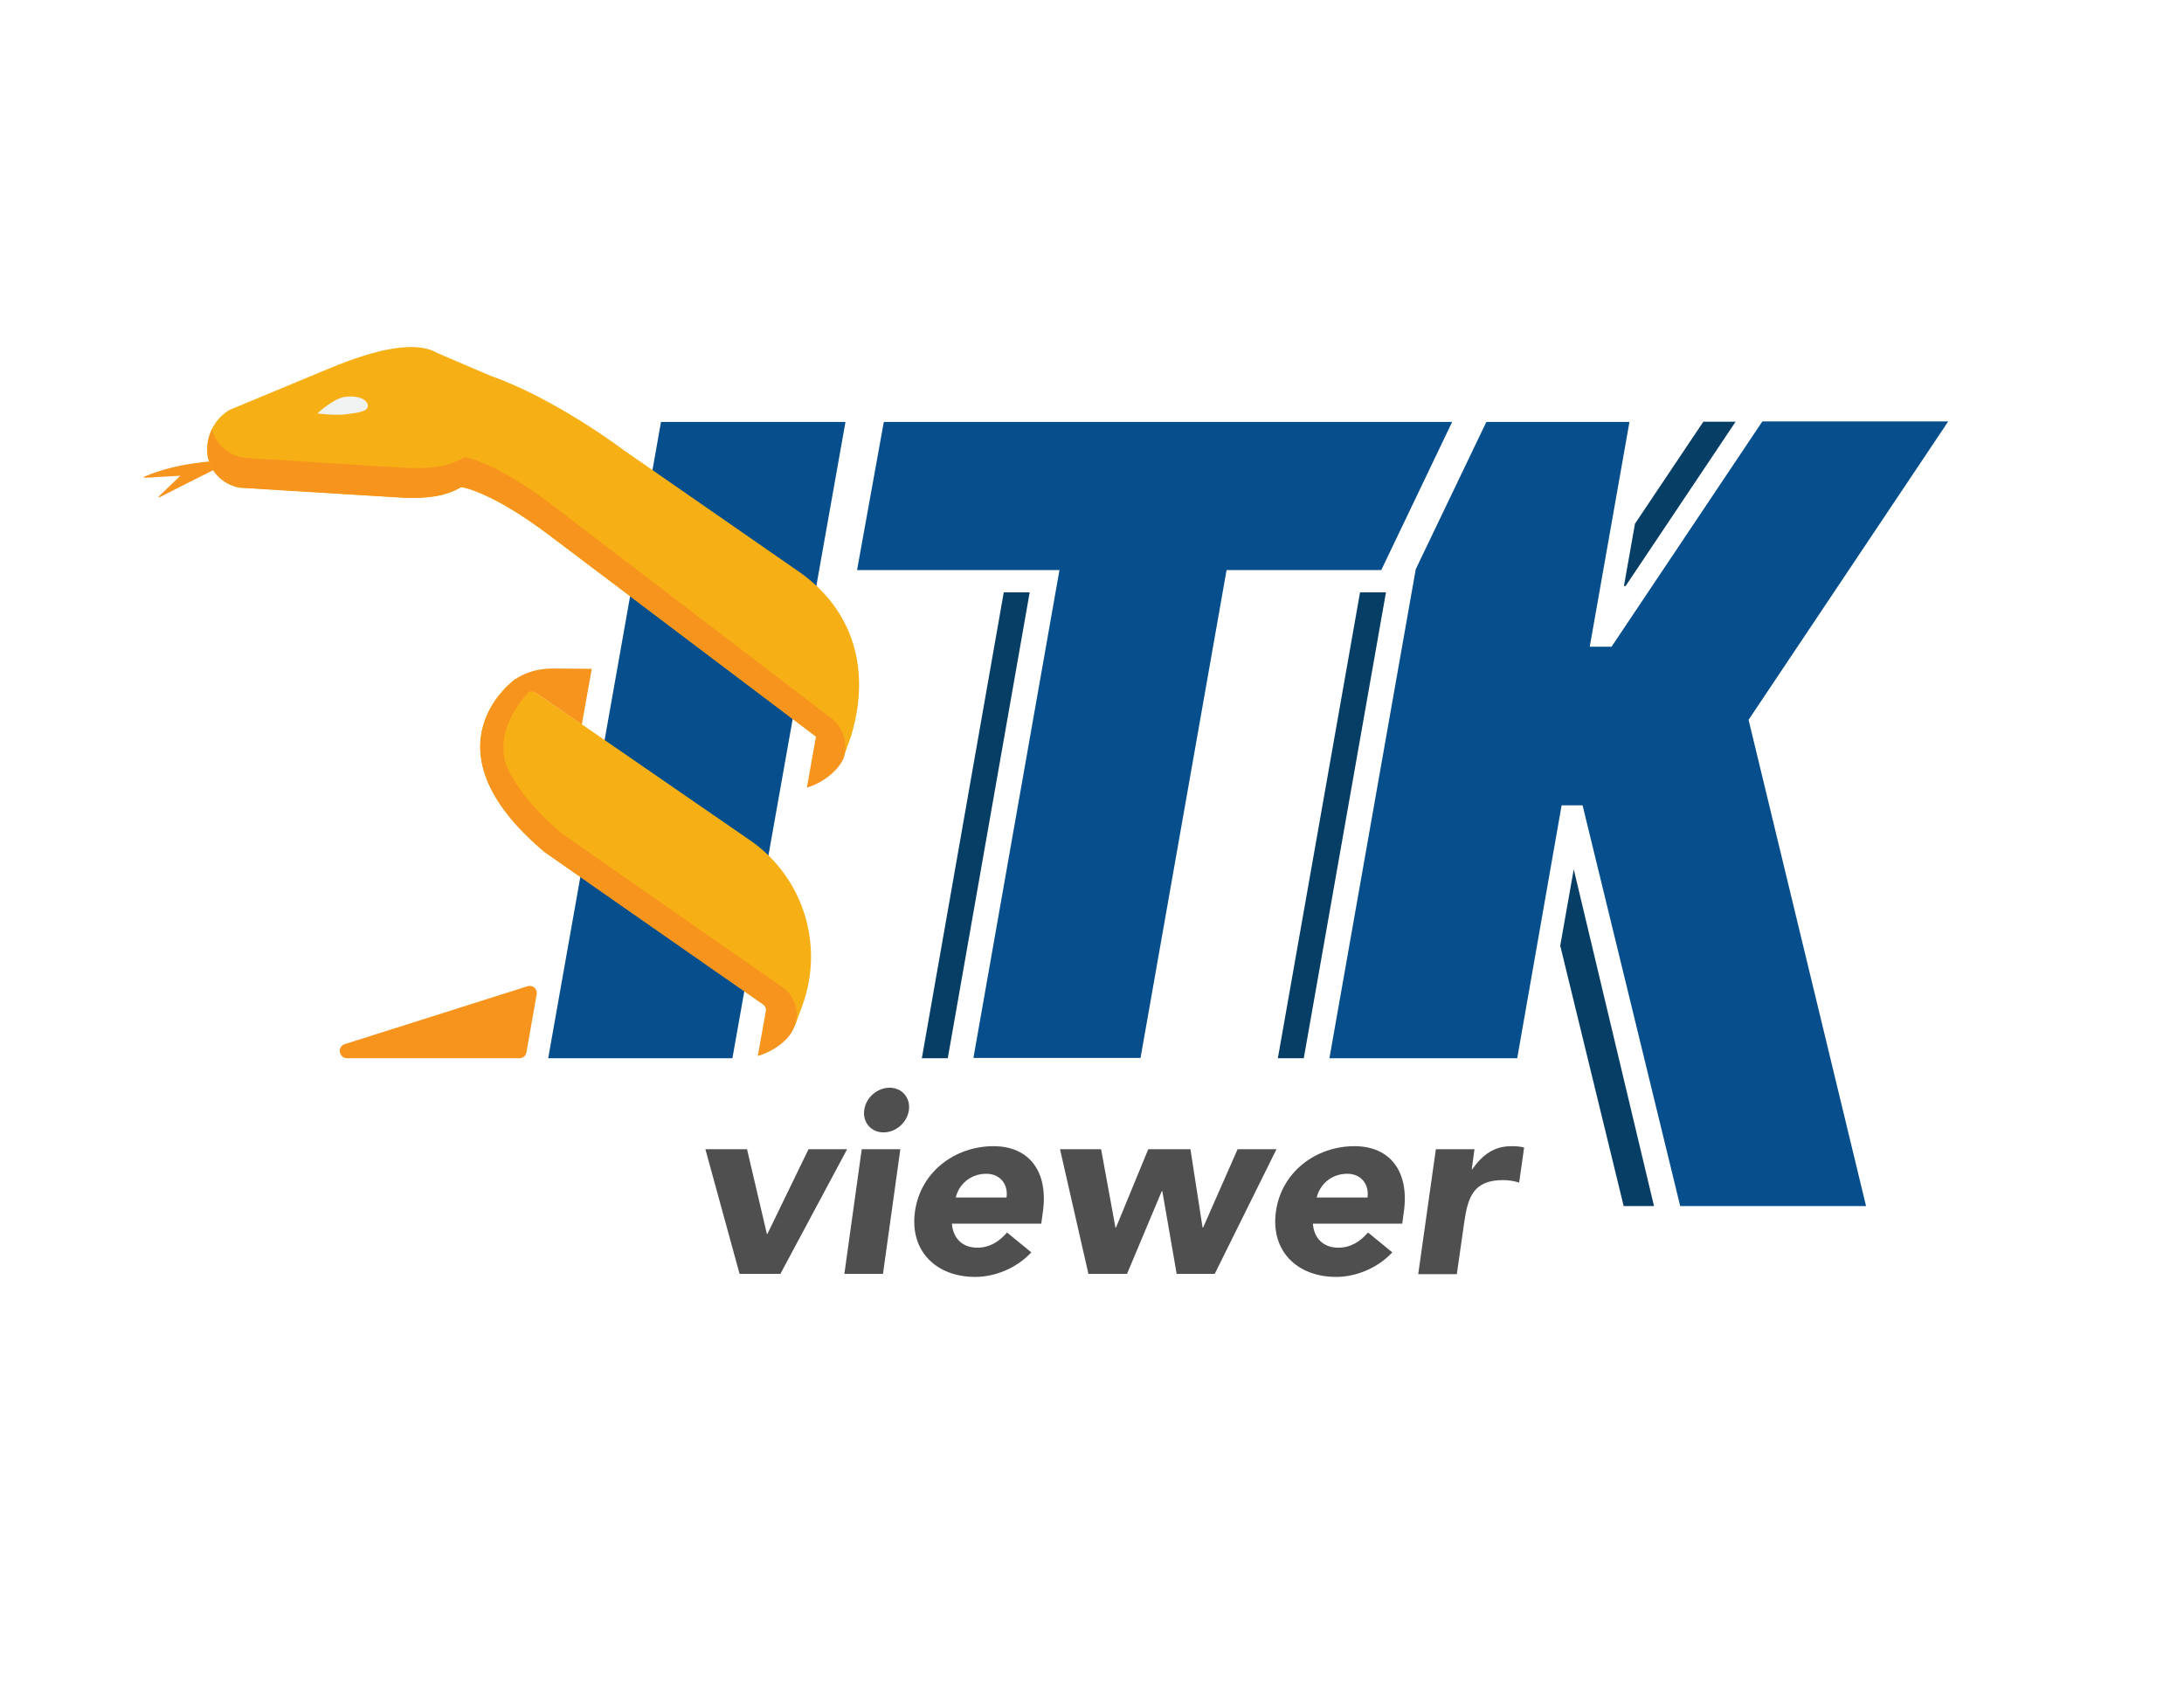
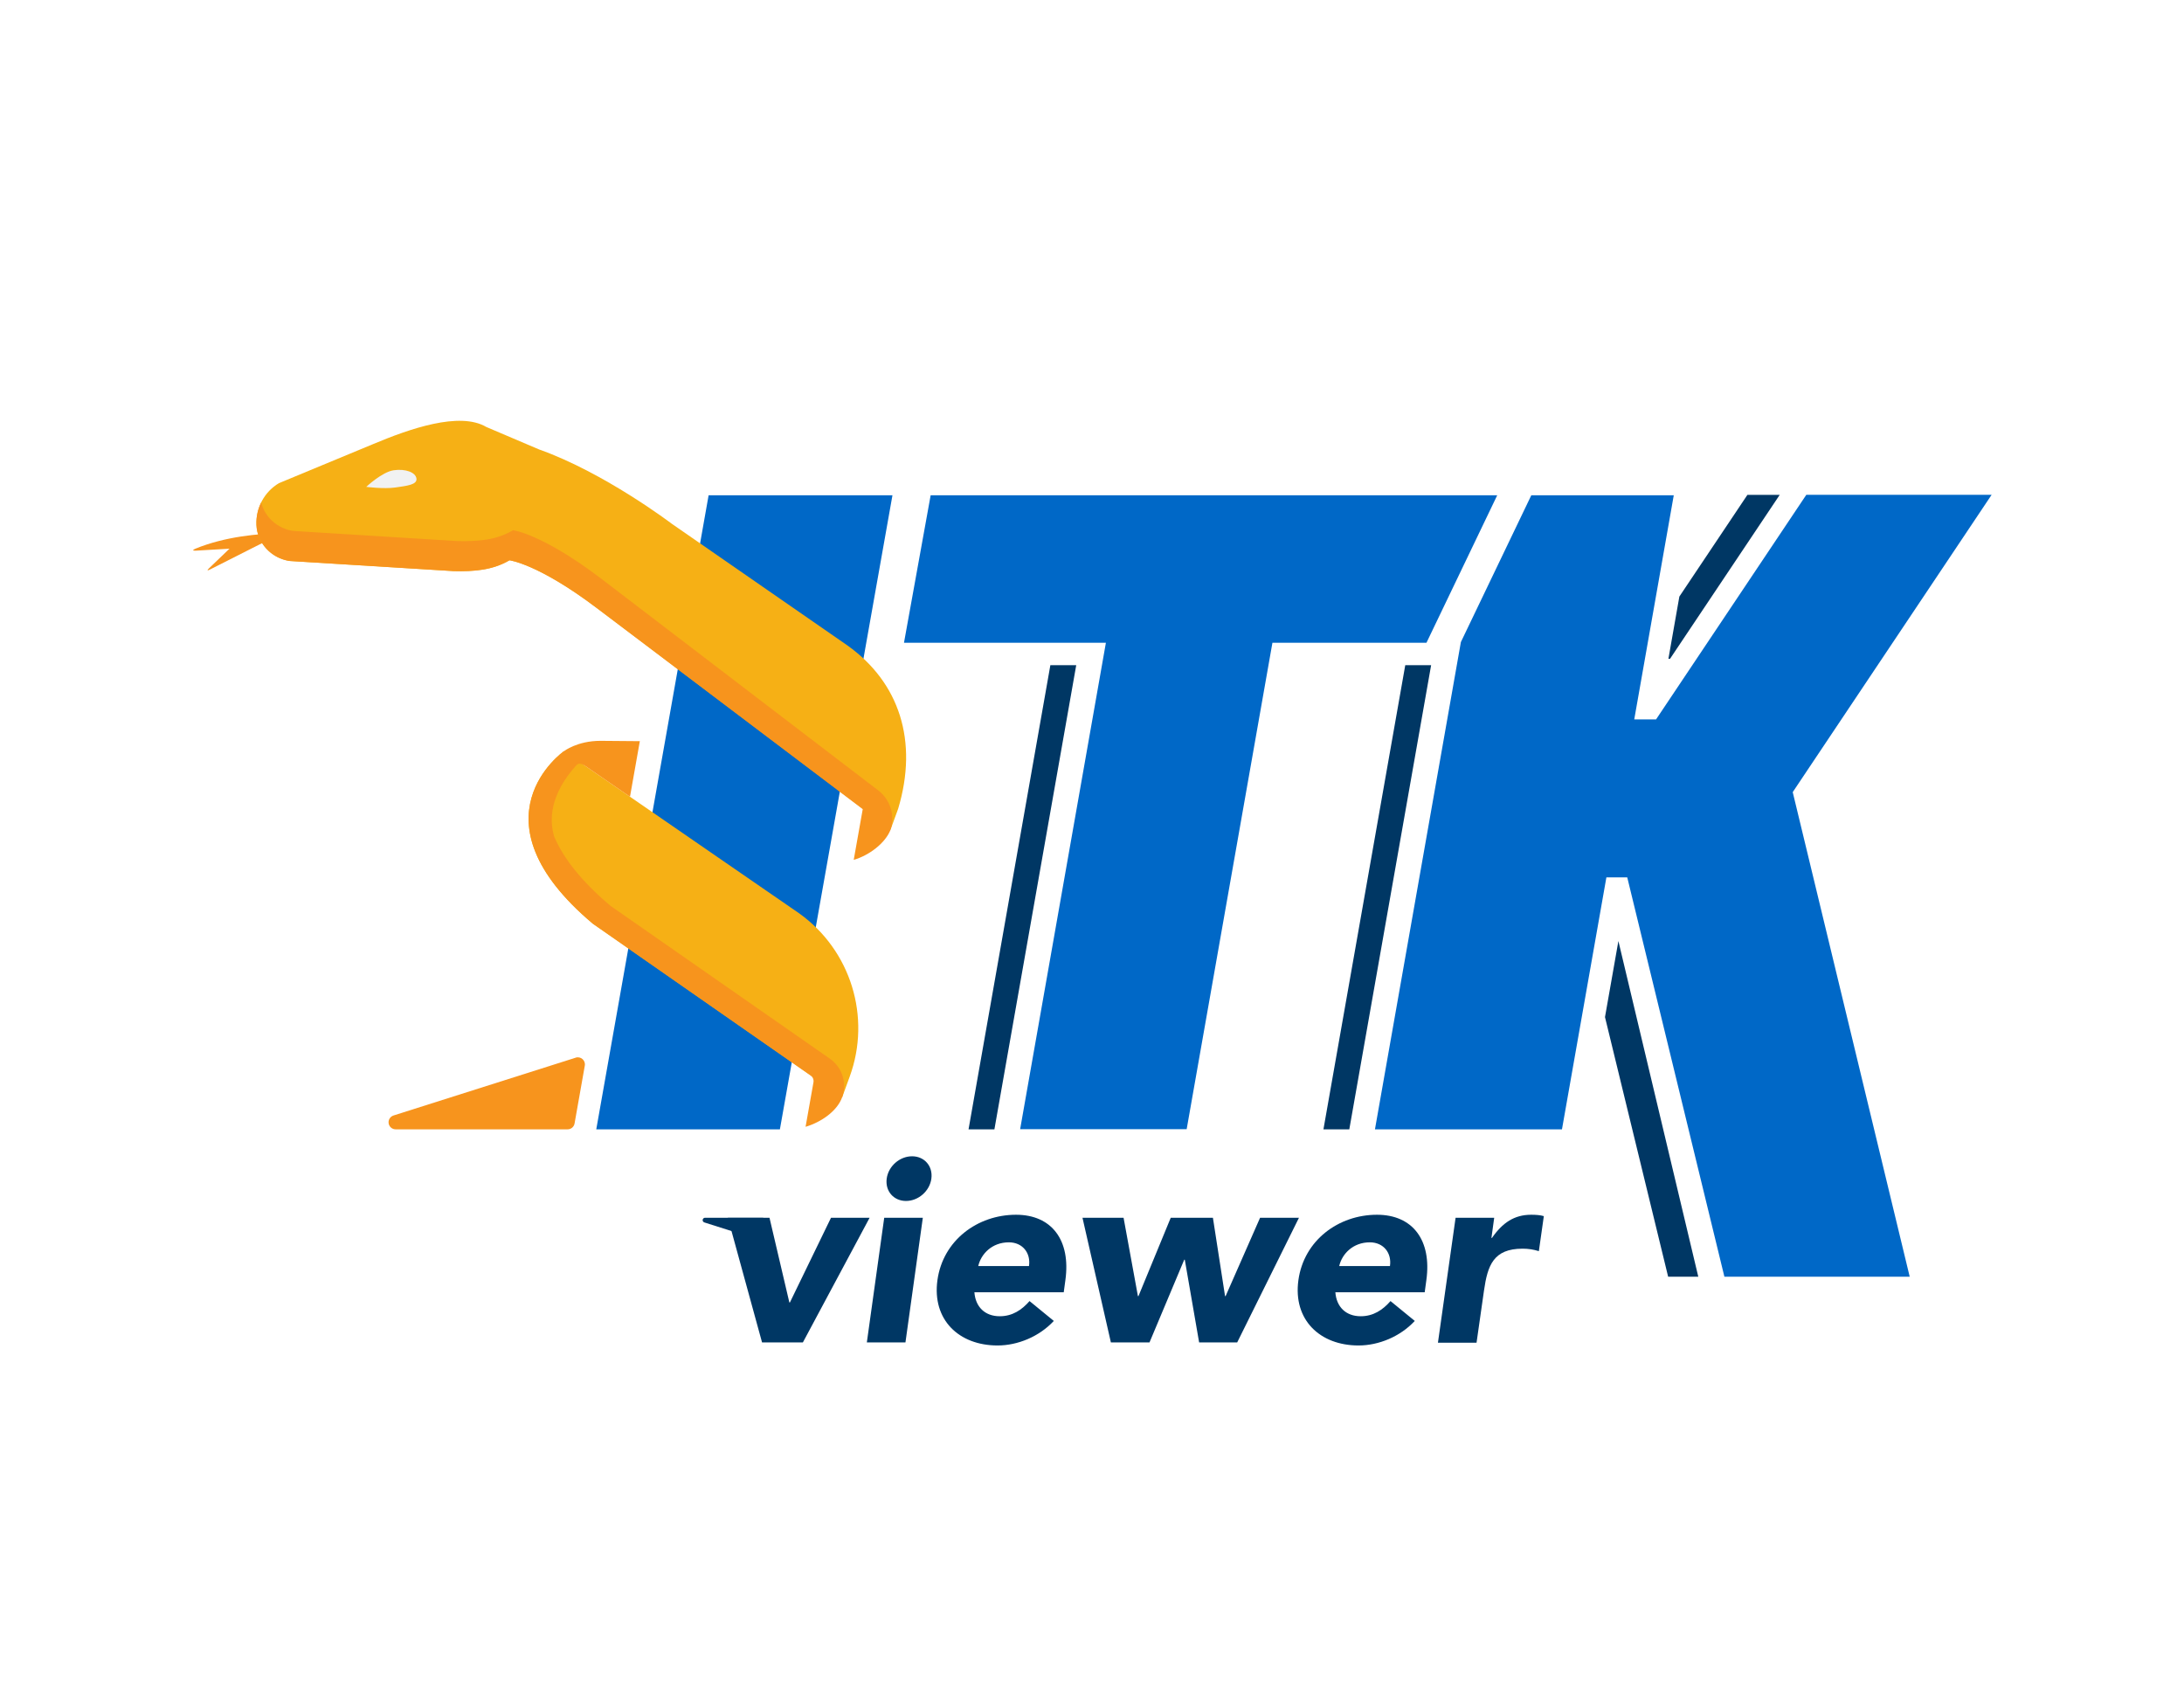
- <svg xmlns="http://www.w3.org/2000/svg" version="1.1" id="Layer_1" x="0px" y="0px" viewBox="0 0 792 612" style="enable-background:new 0 0 792 612;" xml:space="preserve">
-   <style type="text/css">
- 	.st0{fill:#064F8C;}
- 	.st1{fill:#F7941D;}
- 	.st2{fill:#073E66;}
- 	.st3{fill:#F6B015;}
- 	.st4{fill:#F1F2F2;}
- 	.st5{fill:#4F4F4F;}
- </style>
-   <polygon class="st0" points="239.7,153 198.8,383.7 265.6,383.7 306.6,153 " />
-   <path class="st1" d="M191.3,357.6l-66.3,21c-1.3,0.4-2.1,1.8-1.7,3.1h0c0.3,1.2,1.3,2,2.5,2h62.6c1.3,0,2.3-0.9,2.5-2.1l3.7-21  C195,358.6,193.2,357,191.3,357.6z" />
-   <polygon class="st2" points="334.3,383.7 343.7,383.7 373.4,214.8 364,214.8 " />
-   <polygon class="st2" points="463.4,383.7 472.8,383.7 502.6,214.8 493.2,214.8 " />
-   <polygon class="st2" points="570.7,315.2 565.8,342.9 588.8,437.3 599.8,437.3 " />
-   <polygon class="st2" points="629.4,152.9 617.7,152.9 592.9,189.9 588.9,212.5 589.5,212.5 " />
-   <polygon class="st0" points="526.6,153 320.5,153 310.8,206.7 384.2,206.7 353,383.6 413.6,383.6 444.8,206.7 500.9,206.7 " />
-   <path class="st3" d="M187,246.1l85.6,59c18.8,13.4,26.3,37.7,18.4,59.4l-2.8,7.6l-90.7-63.2C152,270.6,187,246.1,187,246.1z" />
-   <polygon class="st0" points="706.5,152.8 639.1,152.8 584.4,234.5 576.5,234.5 590.9,153 539,153 513.4,206.4 482.1,383.7   550.2,383.7 566.3,292 573.9,292 609.3,437.3 676.7,437.3 634.1,261 " />
-   <path class="st1" d="M53.1,173.2l12.3-0.7l-7.4,7.1c-0.8,0.8-0.7,1,0.3,0.5c6.3-3.3,26.2-13.2,26.2-13.2c-8.5,0.1-20.8,1.2-31.6,5.7  C51.8,172.9,51.9,173.2,53.1,173.2z" />
-   <path class="st3" d="M290.3,207.7l-64-44.4c0,0-24.5-18.6-48.3-27c0,0-19.2-8.2-19.2-8.2c0,0,0,0,0,0c-9.7-5.8-28.1,0.7-41.1,6.2  c0,0-34.4,14.3-34.4,14.3c-5.3,3.1-8.4,8.9-8.2,15c0,0,0,0.1,0,0.1c0.3,6.7,5.5,12.1,12.1,13.1l59.6,3.7c7.7,0.2,14.3-0.3,20.4-3.9  l0,0c0,0,10.3,1.2,31.6,17.2l0,0l107,80.7c0,0,0.1,0,0.1,0l2.7-7.5C316.1,242.3,309,221.1,290.3,207.7z" />
-   <path class="st1" d="M301.4,260.4L200.1,183l0,0c-21.2-16-31.6-17.2-31.6-17.2c-6.1,3.6-12.6,4.1-20.4,3.9L88.5,166  c-5.7-0.8-10.3-5-11.6-10.3c-1.2,2.5-1.8,5.2-1.7,8c0,0,0,0.1,0,0.1c0.3,6.5,5.2,11.8,11.5,13c0.4,0.1,0.8,0.1,1.2,0.1l59,3.6  c7.5,0.2,14.3-0.3,20.4-3.9c0,0,10.3,1.2,31.6,17.2l0,0l97,73.3l-3.3,18.5c5.7-1.7,11.4-6.1,13.4-10.8c0,0,0,0,0-0.1  C307.6,269.5,305.8,263.7,301.4,260.4z" />
-   <path class="st4" d="M115.1,149.9c0,0,5.7-5.4,10-6c4.3-0.6,7.9,0.7,8.3,3c0.3,2.3-3.4,2.7-7.7,3.3  C121.5,150.8,115.1,149.9,115.1,149.9z" />
-   <path class="st1" d="M283.8,358L204,302.4c-11-9.2-17.3-17.7-20.5-25.1c-1.9-6.2-1.7-15.3,8-26.1c0.8-0.8,1.7-0.8,3.6,0.5l0,0  l15.9,11l3.6-20.2l-14.3-0.1c-8.4,0-13.3,3.8-13.3,3.8s-35,24.5,10.5,62.8l79.2,55.2c0.8,0.6,1.2,1.5,1,2.5l-2.9,16.2  c5.7-1.7,11.5-5.7,13.3-10.7C290.1,366.9,288.3,361.1,283.8,358z" />
-   <g>
-     <path class="st5" d="M255.8,416.7h15.1l7.2,30.7h0.2l14.9-30.7h14L283,461.9h-14.8L255.8,416.7z" />
-     <path class="st5" d="M312.5,416.7h14l-6.3,45.2h-14L312.5,416.7z M322.6,394.4c4.5,0,7.6,3.6,7,8.1s-4.7,8.1-9.2,8.1   c-4.5,0-7.6-3.6-7-8.1C314,398,318.1,394.4,322.6,394.4z" />
-     <path class="st5" d="M374,454.1c-5.3,5.7-13.1,8.9-20.4,8.9c-14,0-23.8-9.3-21.8-23.7c2-14.4,14.5-23.7,28.5-23.7   c13,0,19.9,9.3,17.9,23.7l-0.6,4.4h-32.4c0.4,5.3,3.8,8.7,9.2,8.7c4.6,0,8-2.3,10.8-5.5L374,454.1z M365,434.2   c0.7-4.7-2.3-8.6-7.3-8.6c-6.1,0-10.1,4.2-11.1,8.6H365z" />
-     <path class="st5" d="M384.4,416.7h14.9l5.2,28.4h0.2l11.7-28.4h15.3l4.4,28.4h0.2l12.5-28.4h14.1l-22.4,45.2h-13.8l-5.2-30h-0.2   l-12.6,30h-14L384.4,416.7z" />
-     <path class="st5" d="M504.9,454.1c-5.3,5.7-13.1,8.9-20.4,8.9c-14,0-23.8-9.3-21.8-23.7c2-14.4,14.5-23.7,28.5-23.7   c13,0,19.9,9.3,17.9,23.7l-0.6,4.4h-32.4c0.4,5.3,3.8,8.7,9.2,8.7c4.6,0,8-2.3,10.8-5.5L504.9,454.1z M495.9,434.2   c0.7-4.7-2.3-8.6-7.3-8.6c-6.1,0-10.1,4.2-11.1,8.6H495.9z" />
-     <path class="st5" d="M520.7,416.7h14l-1,7.3h0.2c3.8-5.5,8.1-8.4,14.2-8.4c1.6,0,3.3,0.1,4.6,0.5l-1.8,12.7   c-1.9-0.6-3.8-0.9-5.9-0.9c-10.6,0-12.7,6.1-14,15.2l-2.7,18.9h-14L520.7,416.7z" />
-   </g>
+ <svg xmlns="http://www.w3.org/2000/svg" id="Layer_1" data-name="Layer 1" viewBox="0 0 792 612">
+   <defs>
+     <style>
+       .cls-1 {
+         fill: #003764;
+       }
+ 
+       .cls-1, .cls-2, .cls-3, .cls-4, .cls-5 {
+         stroke-width: 0px;
+       }
+ 
+       .cls-2 {
+         fill: #f7941d;
+       }
+ 
+       .cls-3 {
+         fill: #f6b015;
+       }
+ 
+       .cls-4 {
+         fill: #0068c7;
+       }
+ 
+       .cls-5 {
+         fill: #f1f2f2;
+       }
+     </style>
+   </defs>
+   <polygon class="cls-4" points="256.97 179.58 216.23 409.49 282.82 409.49 323.64 179.58 256.97 179.58" />
+   <path class="cls-2" d="M208.76,383.51l-66.06,20.96c-1.29.41-2.05,1.76-1.72,3.07h0c.29,1.15,1.32,1.95,2.5,1.95h62.35c1.25,0,2.32-.9,2.53-2.13l3.71-20.96c.34-1.91-1.47-3.49-3.31-2.9Z" />
+   <polygon class="cls-1" points="351.23 409.49 360.61 409.49 390.28 241.19 380.9 241.19 351.23 409.49" />
+   <polygon class="cls-1" points="479.93 409.49 489.31 409.49 518.98 241.19 509.6 241.19 479.93 409.49" />
+   <polygon class="cls-1" points="586.89 341.21 582.03 368.79 604.93 462.92 615.86 462.92 586.89 341.21" />
+   <polygon class="cls-1" points="645.39 179.43 633.68 179.43 609 216.31 605.03 238.87 605.62 238.87 645.39 179.43" />
+   <polygon class="cls-4" points="542.95 179.58 337.49 179.58 327.82 233.06 401.04 233.06 369.94 409.44 430.33 409.44 461.43 233.06 517.29 233.06 542.95 179.58" />
+   <path class="cls-3" d="M204.5,272.38l85.34,58.81c18.7,13.38,26.18,37.57,18.3,59.17l-2.75,7.54-90.39-62.96c-45.4-38.17-10.5-62.56-10.5-62.56Z" />
+   <polygon class="cls-4" points="722.23 179.42 655.03 179.42 600.55 260.85 592.64 260.85 606.97 179.58 555.31 179.58 529.77 232.81 498.61 409.49 566.43 409.49 582.54 318.12 590.1 318.12 625.33 462.92 692.53 462.92 650.11 287.22 722.23 179.42" />
+   <path class="cls-2" d="M70.98,199.67l12.24-.72-7.41,7.1c-.82.79-.67.97.34.45,6.32-3.25,26.13-13.18,26.13-13.18-8.49.13-20.69,1.23-31.47,5.65-1.06.43-.97.77.16.7Z" />
+   <path class="cls-3" d="M307.41,234.1l-63.81-44.2s-24.38-18.53-48.1-26.93c-.01,0-19.12-8.14-19.12-8.14h0c-9.72-5.76-28.01.72-40.94,6.14,0,0-34.29,14.22-34.29,14.22-5.25,3.14-8.38,8.88-8.16,15,0,.05,0,.1,0,.15.29,6.65,5.45,12.07,12.03,13.06l59.41,3.67c7.69.19,14.21-.35,20.33-3.92h0s10.29,1.21,31.46,17.17h0s106.64,80.43,106.64,80.43c.04.03.1.01.12-.04l2.72-7.44c7.39-24.65.4-45.79-18.3-59.17Z" />
+   <path class="cls-2" d="M318.48,286.59l-100.97-77.16h0c-21.17-15.97-31.46-17.17-31.46-17.17-6.12,3.58-12.51,4.1-20.33,3.92l-59.41-3.67c-5.64-.84-10.22-4.95-11.61-10.29-1.2,2.44-1.82,5.18-1.71,7.99,0,.05,0,.1,0,.15.28,6.44,5.14,11.74,11.42,12.95.4.08.81.12,1.22.14l58.8,3.63c7.46.21,14.21-.35,20.33-3.92,0,0,10.29,1.21,31.46,17.17h0s96.64,73.06,96.64,73.06l-3.27,18.4c5.72-1.7,11.38-6.07,13.31-10.8,0,0,.02-.04.05-.13,1.71-5.22-.12-10.94-4.49-14.28Z" />
+   <path class="cls-5" d="M132.82,176.53s5.73-5.41,9.96-6.02,7.92.74,8.24,2.99c.32,2.26-3.4,2.65-7.63,3.26-4.24.61-10.57-.23-10.57-.23Z" />
+   <path class="cls-2" d="M300.96,383.88l-79.52-55.39c-10.94-9.2-17.21-17.59-20.44-25.04-1.86-6.14-1.65-15.27,8.02-25.99.81-.79,1.67-.81,3.57.5h0s15.87,10.93,15.87,10.93l3.57-20.15-14.29-.12c-8.42,0-13.24,3.76-13.24,3.76,0,0-34.9,24.39,10.5,62.56l78.95,55c.81.56,1.21,1.54,1.04,2.51l-2.86,16.12c5.72-1.7,11.44-5.71,13.25-10.67,1.88-5.13.06-10.89-4.42-14.01Z" />
+   <path class="cls-1" d="M263.95,441.56h15.1l7.2,30.7h.2l14.9-30.7h14l-24.2,45.2h-14.8l-12.4-45.2Z" />
+   <path class="cls-1" d="M320.65,441.56h14l-6.3,45.2h-14l6.3-45.2ZM330.75,419.26c4.5,0,7.6,3.6,7,8.1s-4.7,8.1-9.2,8.1-7.6-3.6-7-8.1,4.7-8.1,9.2-8.1Z" />
+   <path class="cls-1" d="M382.15,478.96c-5.3,5.7-13.1,8.9-20.4,8.9-14,0-23.8-9.3-21.8-23.7,2-14.4,14.5-23.7,28.5-23.7,13,0,19.9,9.3,17.9,23.7l-.6,4.4h-32.4c.4,5.3,3.8,8.7,9.2,8.7,4.6,0,8-2.3,10.8-5.5l8.8,7.2ZM373.15,459.06c.7-4.7-2.3-8.6-7.3-8.6-6.1,0-10.1,4.2-11.1,8.6h18.4Z" />
+   <path class="cls-1" d="M392.55,441.56h14.9l5.2,28.4h.2l11.7-28.4h15.3l4.4,28.4h.2l12.5-28.4h14.1l-22.4,45.2h-13.8l-5.2-30h-.2l-12.6,30h-14l-10.3-45.2Z" />
+   <path class="cls-1" d="M513.05,478.96c-5.3,5.7-13.1,8.9-20.4,8.9-14,0-23.8-9.3-21.8-23.7,2-14.4,14.5-23.7,28.5-23.7,13,0,19.9,9.3,17.9,23.7l-.6,4.4h-32.4c.4,5.3,3.8,8.7,9.2,8.7,4.6,0,8-2.3,10.8-5.5l8.8,7.2ZM504.05,459.06c.7-4.7-2.3-8.6-7.3-8.6-6.1,0-10.1,4.2-11.1,8.6h18.4Z" />
+   <path class="cls-1" d="M527.85,441.56h14l-1,7.3h.2c3.8-5.5,8.1-8.4,14.2-8.4,1.6,0,3.3.1,4.6.5l-1.8,12.7c-1.9-.6-3.8-.9-5.9-.9-10.6,0-12.7,6.1-14,15.2l-2.7,18.9h-14l6.4-45.3Z" />
+   <path class="cls-1" d="M277.56,450.27l-22.15-7.03c-.43-.14-.69-.59-.58-1.03h0c.1-.38.44-.66.84-.66h20.9c.42,0,.78.3.85.71l1.25,7.03c.11.64-.49,1.17-1.11.97Z" />
</svg>
